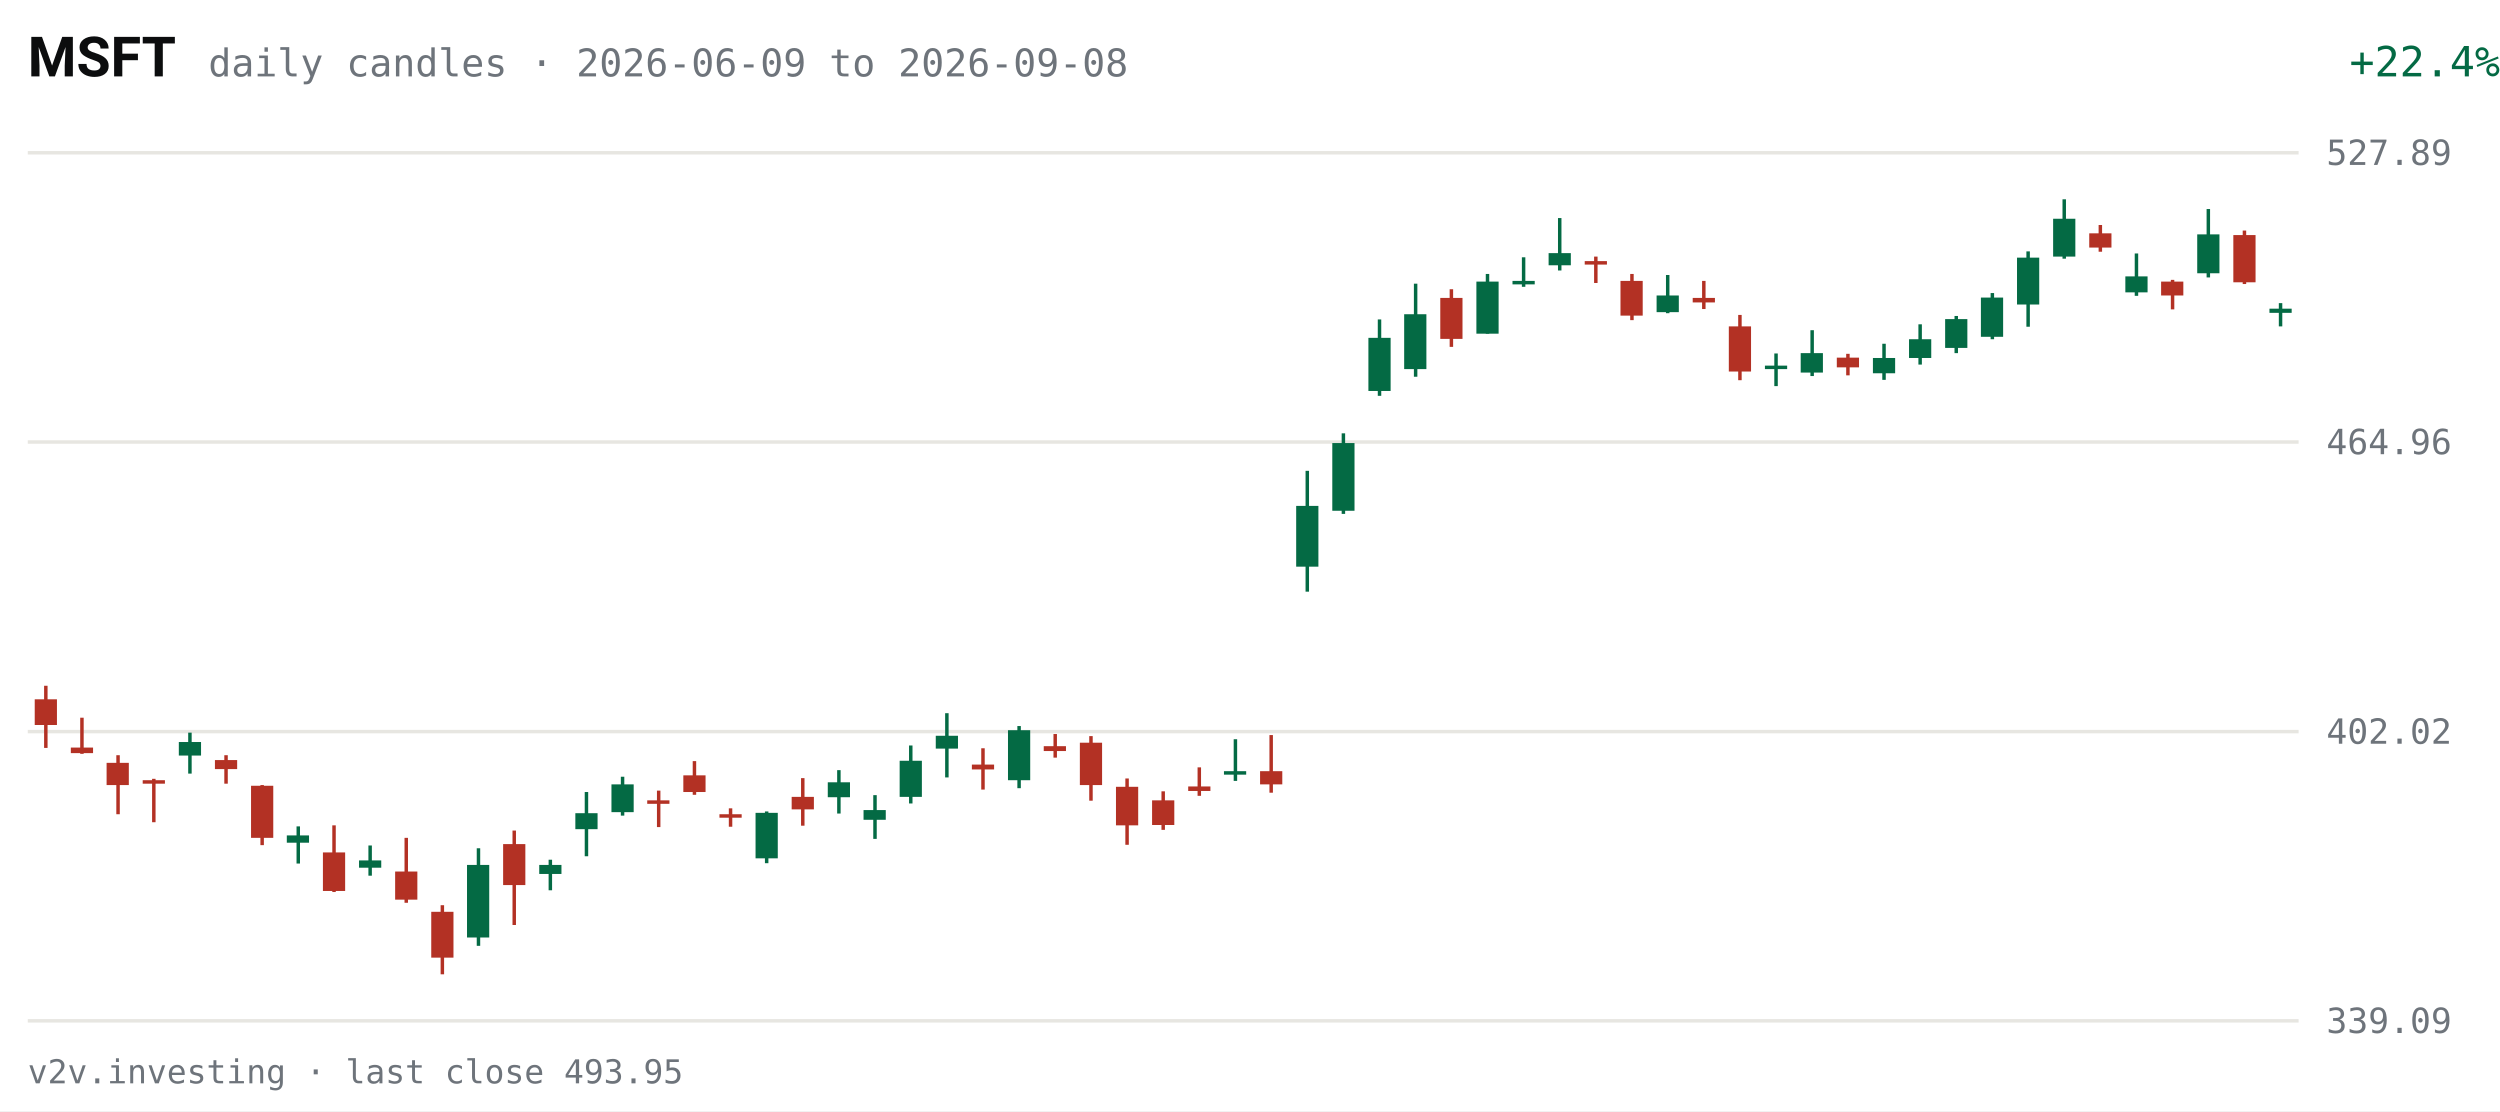
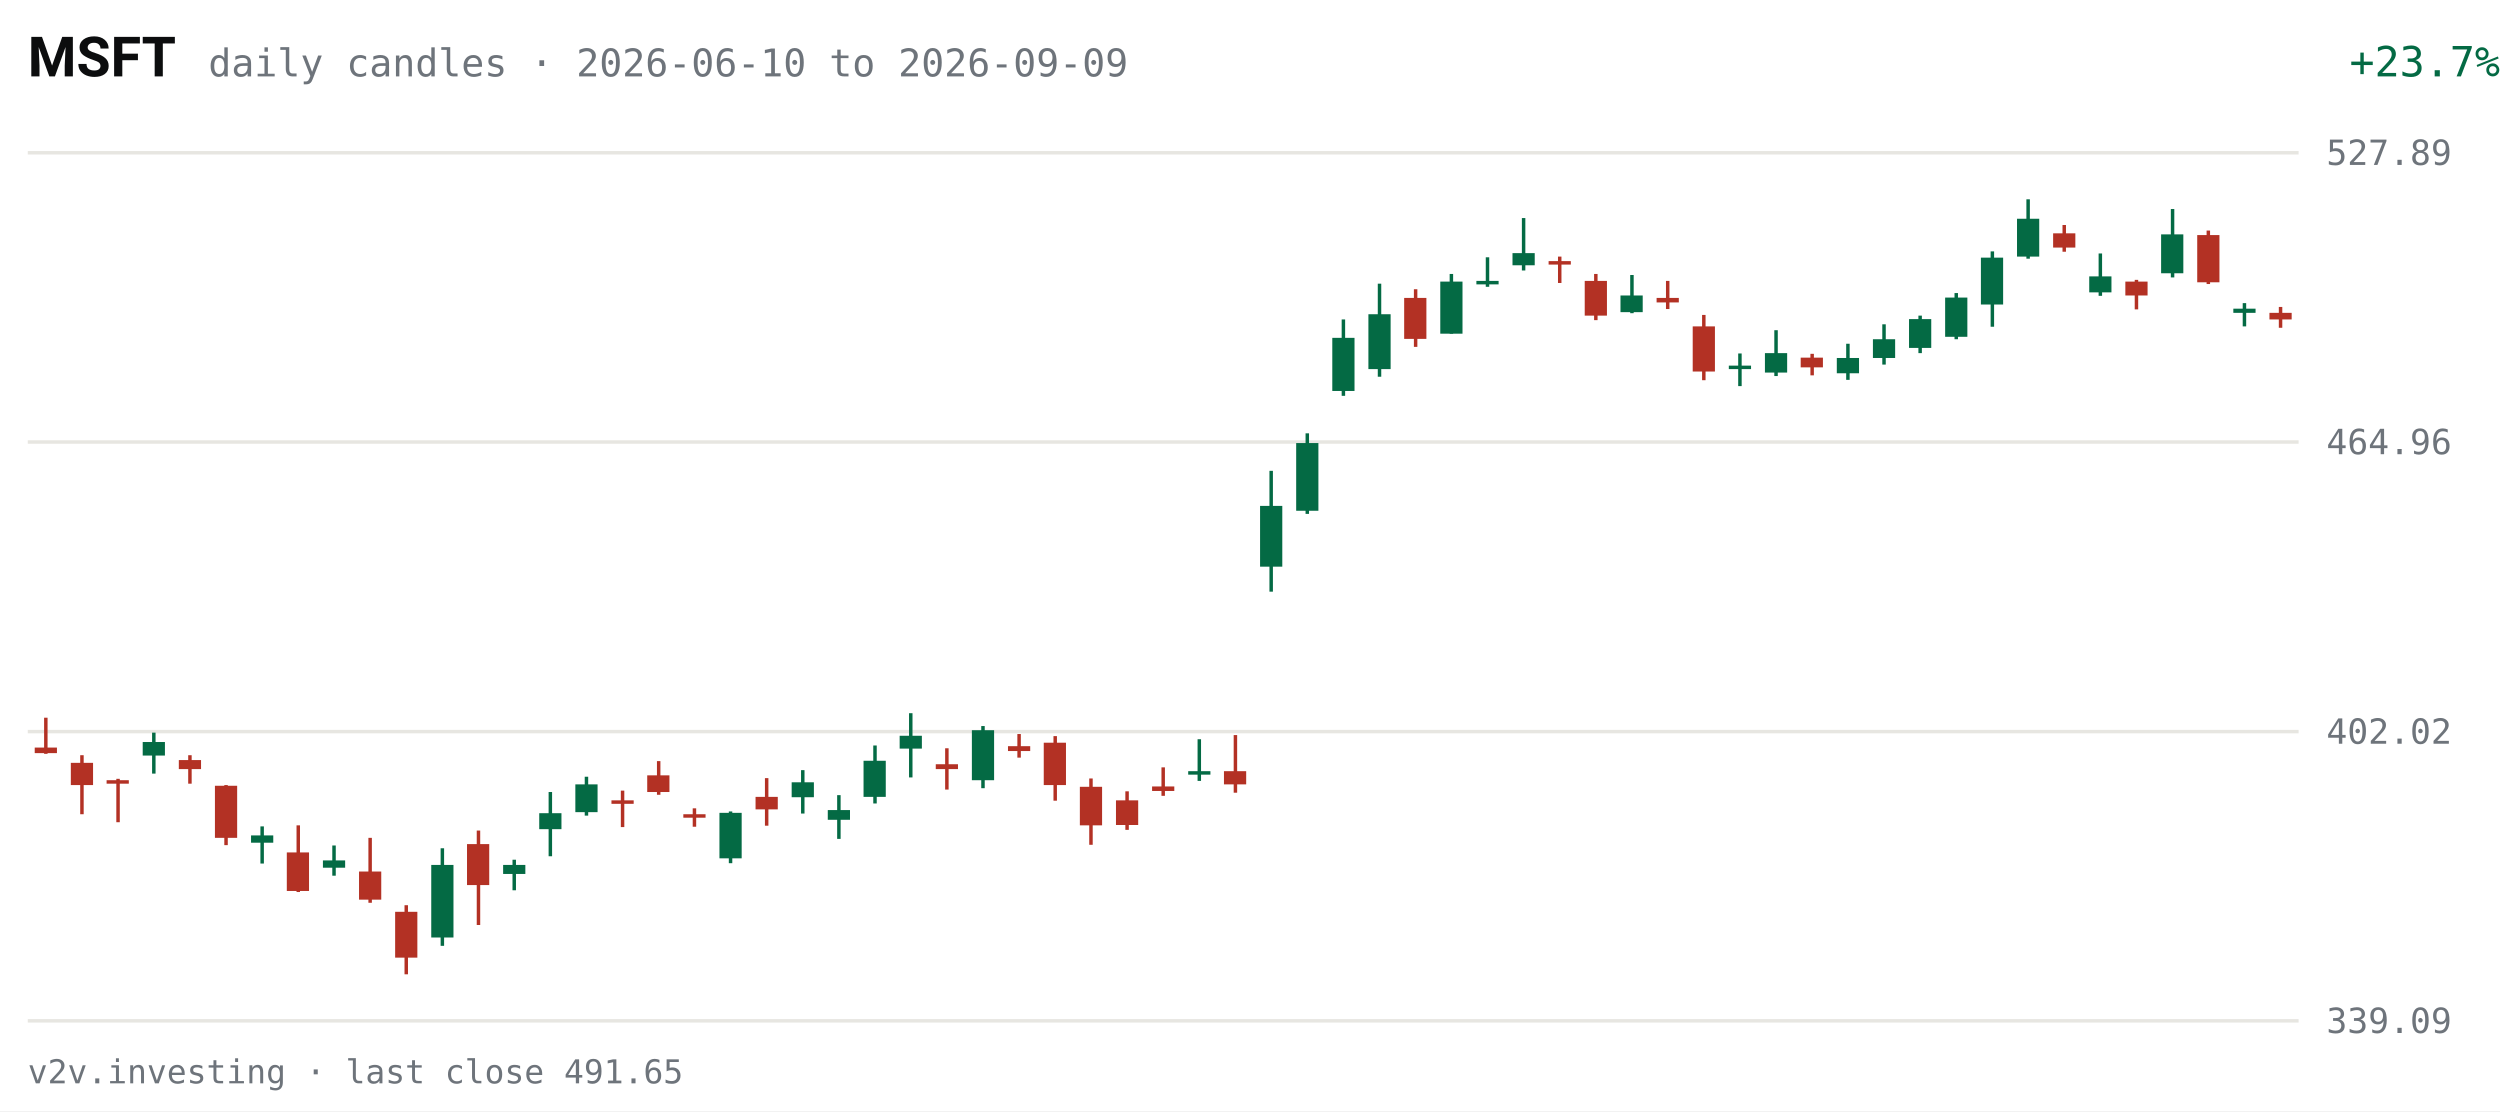
<svg xmlns="http://www.w3.org/2000/svg" viewBox="0 0 720 320" width="720" height="320" role="img" aria-label="MSFT daily candles, last 63 sessions">
  <rect width="720" height="320" fill="#FFFFFF" />
  <text x="8" y="22" fill="#0C0D0E" font-size="16" font-weight="600" font-family="system-ui,-apple-system,Segoe UI,Roboto,sans-serif">MSFT</text>
-   <text x="60" y="22" fill="#6E747B" font-size="11" font-family="ui-monospace,SFMono-Regular,Menlo,Consolas,monospace">daily candles · 2026-06-09 to 2026-09-08</text>
-   <text x="670" y="22" fill="#046A44" font-size="12" text-anchor="end" font-family="ui-monospace,SFMono-Regular,Menlo,Consolas,monospace" transform="translate(50,0)">+22.4%</text>
+   <text x="60" y="22" fill="#6E747B" font-size="11" font-family="ui-monospace,SFMono-Regular,Menlo,Consolas,monospace">daily candles · 2026-06-10 to 2026-09-09</text>
+   <text x="670" y="22" fill="#046A44" font-size="12" text-anchor="end" font-family="ui-monospace,SFMono-Regular,Menlo,Consolas,monospace" transform="translate(50,0)">+23.7%</text>
  <g font-family="ui-monospace,SFMono-Regular,Menlo,Consolas,monospace">
    <line x1="8" y1="294.0" x2="662" y2="294.0" stroke="#E7E6E1" stroke-width="1" />
    <text x="670" y="297.5" fill="#6E747B" font-size="10">339.09</text>
    <line x1="8" y1="210.7" x2="662" y2="210.7" stroke="#E7E6E1" stroke-width="1" />
    <text x="670" y="214.2" fill="#6E747B" font-size="10">402.02</text>
    <line x1="8" y1="127.3" x2="662" y2="127.3" stroke="#E7E6E1" stroke-width="1" />
    <text x="670" y="130.8" fill="#6E747B" font-size="10">464.96</text>
    <line x1="8" y1="44.0" x2="662" y2="44.0" stroke="#E7E6E1" stroke-width="1" />
    <text x="670" y="47.5" fill="#6E747B" font-size="10">527.89</text>
-     <line x1="13.2" y1="197.5" x2="13.2" y2="215.4" stroke="#B33124" stroke-width="1" />
-     <rect x="10.0" y="201.4" width="6.4" height="7.4" fill="#B33124" />
-     <line x1="23.6" y1="206.7" x2="23.6" y2="217.1" stroke="#B33124" stroke-width="1" />
-     <rect x="20.4" y="215.3" width="6.4" height="1.6" fill="#B33124" />
-     <line x1="34.0" y1="217.5" x2="34.0" y2="234.5" stroke="#B33124" stroke-width="1" />
-     <rect x="30.7" y="219.7" width="6.4" height="6.4" fill="#B33124" />
-     <line x1="44.3" y1="224.3" x2="44.3" y2="236.8" stroke="#B33124" stroke-width="1" />
-     <rect x="41.1" y="224.7" width="6.4" height="1.0" fill="#B33124" />
-     <line x1="54.7" y1="211.0" x2="54.7" y2="222.8" stroke="#046A44" stroke-width="1" />
-     <rect x="51.5" y="213.7" width="6.4" height="3.9" fill="#046A44" />
-     <line x1="65.1" y1="217.5" x2="65.1" y2="225.7" stroke="#B33124" stroke-width="1" />
-     <rect x="61.9" y="218.9" width="6.4" height="2.6" fill="#B33124" />
-     <line x1="75.5" y1="226.1" x2="75.5" y2="243.4" stroke="#B33124" stroke-width="1" />
-     <rect x="72.3" y="226.3" width="6.4" height="15.0" fill="#B33124" />
-     <line x1="85.9" y1="238.0" x2="85.9" y2="248.7" stroke="#046A44" stroke-width="1" />
-     <rect x="82.6" y="240.6" width="6.4" height="2.1" fill="#046A44" />
-     <line x1="96.2" y1="237.7" x2="96.2" y2="256.9" stroke="#B33124" stroke-width="1" />
-     <rect x="93.0" y="245.5" width="6.4" height="11.1" fill="#B33124" />
-     <line x1="106.6" y1="243.5" x2="106.6" y2="252.2" stroke="#046A44" stroke-width="1" />
-     <rect x="103.4" y="247.8" width="6.4" height="2.1" fill="#046A44" />
-     <line x1="117.0" y1="241.3" x2="117.0" y2="260.0" stroke="#B33124" stroke-width="1" />
-     <rect x="113.8" y="251.0" width="6.4" height="8.1" fill="#B33124" />
-     <line x1="127.4" y1="260.7" x2="127.4" y2="280.6" stroke="#B33124" stroke-width="1" />
-     <rect x="124.2" y="262.6" width="6.4" height="13.2" fill="#B33124" />
-     <line x1="137.8" y1="244.3" x2="137.8" y2="272.4" stroke="#046A44" stroke-width="1" />
-     <rect x="134.5" y="249.1" width="6.4" height="20.9" fill="#046A44" />
-     <line x1="148.1" y1="239.2" x2="148.1" y2="266.4" stroke="#B33124" stroke-width="1" />
-     <rect x="144.9" y="243.1" width="6.4" height="11.8" fill="#B33124" />
-     <line x1="158.5" y1="247.6" x2="158.5" y2="256.4" stroke="#046A44" stroke-width="1" />
-     <rect x="155.3" y="249.1" width="6.4" height="2.6" fill="#046A44" />
-     <line x1="168.9" y1="228.1" x2="168.9" y2="246.6" stroke="#046A44" stroke-width="1" />
-     <rect x="165.7" y="234.2" width="6.4" height="4.6" fill="#046A44" />
-     <line x1="179.3" y1="223.7" x2="179.3" y2="234.9" stroke="#046A44" stroke-width="1" />
-     <rect x="176.1" y="225.9" width="6.4" height="8.0" fill="#046A44" />
-     <line x1="189.7" y1="227.7" x2="189.7" y2="238.2" stroke="#B33124" stroke-width="1" />
-     <rect x="186.4" y="230.5" width="6.4" height="1.0" fill="#B33124" />
-     <line x1="200.0" y1="219.2" x2="200.0" y2="228.9" stroke="#B33124" stroke-width="1" />
-     <rect x="196.8" y="223.3" width="6.4" height="4.8" fill="#B33124" />
-     <line x1="210.4" y1="232.8" x2="210.4" y2="238.1" stroke="#B33124" stroke-width="1" />
-     <rect x="207.2" y="234.5" width="6.4" height="1.0" fill="#B33124" />
-     <line x1="220.8" y1="233.7" x2="220.8" y2="248.6" stroke="#046A44" stroke-width="1" />
-     <rect x="217.6" y="234.1" width="6.4" height="13.1" fill="#046A44" />
-     <line x1="231.2" y1="224.1" x2="231.2" y2="237.8" stroke="#B33124" stroke-width="1" />
-     <rect x="228.0" y="229.5" width="6.4" height="3.6" fill="#B33124" />
-     <line x1="241.6" y1="221.8" x2="241.6" y2="234.3" stroke="#046A44" stroke-width="1" />
-     <rect x="238.4" y="225.3" width="6.4" height="4.3" fill="#046A44" />
-     <line x1="252.0" y1="229.0" x2="252.0" y2="241.6" stroke="#046A44" stroke-width="1" />
-     <rect x="248.7" y="233.3" width="6.4" height="2.8" fill="#046A44" />
-     <line x1="262.3" y1="214.7" x2="262.3" y2="231.4" stroke="#046A44" stroke-width="1" />
-     <rect x="259.1" y="219.1" width="6.4" height="10.4" fill="#046A44" />
-     <line x1="272.7" y1="205.4" x2="272.7" y2="223.9" stroke="#046A44" stroke-width="1" />
-     <rect x="269.5" y="211.9" width="6.4" height="3.7" fill="#046A44" />
-     <line x1="283.1" y1="215.5" x2="283.1" y2="227.4" stroke="#B33124" stroke-width="1" />
-     <rect x="279.9" y="220.2" width="6.4" height="1.4" fill="#B33124" />
-     <line x1="293.5" y1="209.1" x2="293.5" y2="227.0" stroke="#046A44" stroke-width="1" />
-     <rect x="290.3" y="210.3" width="6.4" height="14.4" fill="#046A44" />
-     <line x1="303.9" y1="211.4" x2="303.9" y2="218.2" stroke="#B33124" stroke-width="1" />
-     <rect x="300.6" y="214.9" width="6.4" height="1.4" fill="#B33124" />
-     <line x1="314.2" y1="212.0" x2="314.2" y2="230.6" stroke="#B33124" stroke-width="1" />
-     <rect x="311.0" y="213.9" width="6.4" height="12.2" fill="#B33124" />
-     <line x1="324.6" y1="224.2" x2="324.6" y2="243.3" stroke="#B33124" stroke-width="1" />
-     <rect x="321.4" y="226.6" width="6.4" height="11.1" fill="#B33124" />
-     <line x1="335.0" y1="227.9" x2="335.0" y2="239.0" stroke="#B33124" stroke-width="1" />
-     <rect x="331.8" y="230.5" width="6.4" height="7.1" fill="#B33124" />
-     <line x1="345.4" y1="221.0" x2="345.4" y2="229.2" stroke="#B33124" stroke-width="1" />
-     <rect x="342.2" y="226.5" width="6.4" height="1.3" fill="#B33124" />
-     <line x1="355.8" y1="212.9" x2="355.8" y2="224.9" stroke="#046A44" stroke-width="1" />
-     <rect x="352.5" y="222.1" width="6.4" height="1.0" fill="#046A44" />
-     <line x1="366.1" y1="211.7" x2="366.1" y2="228.3" stroke="#B33124" stroke-width="1" />
-     <rect x="362.9" y="222.1" width="6.4" height="3.8" fill="#B33124" />
-     <line x1="376.5" y1="135.6" x2="376.5" y2="170.4" stroke="#046A44" stroke-width="1" />
-     <rect x="373.3" y="145.7" width="6.4" height="17.5" fill="#046A44" />
-     <line x1="386.9" y1="124.8" x2="386.9" y2="148.0" stroke="#046A44" stroke-width="1" />
-     <rect x="383.7" y="127.6" width="6.4" height="19.5" fill="#046A44" />
-     <line x1="397.3" y1="92.0" x2="397.3" y2="114.0" stroke="#046A44" stroke-width="1" />
-     <rect x="394.1" y="97.3" width="6.4" height="15.3" fill="#046A44" />
-     <line x1="407.7" y1="81.7" x2="407.7" y2="108.5" stroke="#046A44" stroke-width="1" />
-     <rect x="404.4" y="90.5" width="6.4" height="15.8" fill="#046A44" />
-     <line x1="418.0" y1="83.3" x2="418.0" y2="99.9" stroke="#B33124" stroke-width="1" />
-     <rect x="414.8" y="85.8" width="6.4" height="11.8" fill="#B33124" />
-     <line x1="428.4" y1="78.9" x2="428.4" y2="96.1" stroke="#046A44" stroke-width="1" />
-     <rect x="425.2" y="81.1" width="6.4" height="15.0" fill="#046A44" />
-     <line x1="438.8" y1="74.1" x2="438.8" y2="82.6" stroke="#046A44" stroke-width="1" />
-     <rect x="435.6" y="80.9" width="6.4" height="1.0" fill="#046A44" />
-     <line x1="449.2" y1="62.8" x2="449.2" y2="77.9" stroke="#046A44" stroke-width="1" />
-     <rect x="446.0" y="72.9" width="6.4" height="3.5" fill="#046A44" />
-     <line x1="459.6" y1="73.9" x2="459.6" y2="81.5" stroke="#B33124" stroke-width="1" />
-     <rect x="456.4" y="75.2" width="6.4" height="1.0" fill="#B33124" />
-     <line x1="470.0" y1="78.9" x2="470.0" y2="92.2" stroke="#B33124" stroke-width="1" />
-     <rect x="466.7" y="80.9" width="6.4" height="10.0" fill="#B33124" />
-     <line x1="480.3" y1="79.2" x2="480.3" y2="90.2" stroke="#046A44" stroke-width="1" />
-     <rect x="477.1" y="85.1" width="6.4" height="4.8" fill="#046A44" />
-     <line x1="490.7" y1="80.9" x2="490.7" y2="89.0" stroke="#B33124" stroke-width="1" />
-     <rect x="487.5" y="85.8" width="6.4" height="1.3" fill="#B33124" />
-     <line x1="501.1" y1="90.7" x2="501.1" y2="109.5" stroke="#B33124" stroke-width="1" />
-     <rect x="497.9" y="94.0" width="6.4" height="13.0" fill="#B33124" />
-     <line x1="511.5" y1="101.8" x2="511.5" y2="111.2" stroke="#046A44" stroke-width="1" />
-     <rect x="508.3" y="105.3" width="6.4" height="1.0" fill="#046A44" />
-     <line x1="521.9" y1="95.1" x2="521.9" y2="108.3" stroke="#046A44" stroke-width="1" />
-     <rect x="518.6" y="101.7" width="6.4" height="5.6" fill="#046A44" />
-     <line x1="532.2" y1="101.9" x2="532.2" y2="108.1" stroke="#B33124" stroke-width="1" />
-     <rect x="529.0" y="103.0" width="6.4" height="2.8" fill="#B33124" />
-     <line x1="542.6" y1="99.0" x2="542.6" y2="109.4" stroke="#046A44" stroke-width="1" />
-     <rect x="539.4" y="103.1" width="6.4" height="4.4" fill="#046A44" />
-     <line x1="553.0" y1="93.4" x2="553.0" y2="105.0" stroke="#046A44" stroke-width="1" />
-     <rect x="549.8" y="97.7" width="6.4" height="5.4" fill="#046A44" />
-     <line x1="563.4" y1="91.0" x2="563.4" y2="101.7" stroke="#046A44" stroke-width="1" />
-     <rect x="560.2" y="91.9" width="6.4" height="8.3" fill="#046A44" />
-     <line x1="573.8" y1="84.4" x2="573.8" y2="97.7" stroke="#046A44" stroke-width="1" />
-     <rect x="570.5" y="85.7" width="6.4" height="11.3" fill="#046A44" />
-     <line x1="584.1" y1="72.4" x2="584.1" y2="94.1" stroke="#046A44" stroke-width="1" />
-     <rect x="580.9" y="74.2" width="6.4" height="13.5" fill="#046A44" />
-     <line x1="594.5" y1="57.4" x2="594.5" y2="74.5" stroke="#046A44" stroke-width="1" />
-     <rect x="591.3" y="63.0" width="6.4" height="10.9" fill="#046A44" />
-     <line x1="604.9" y1="64.8" x2="604.9" y2="72.5" stroke="#B33124" stroke-width="1" />
-     <rect x="601.7" y="67.2" width="6.4" height="4.1" fill="#B33124" />
-     <line x1="615.3" y1="73.0" x2="615.3" y2="85.2" stroke="#046A44" stroke-width="1" />
-     <rect x="612.1" y="79.6" width="6.4" height="4.6" fill="#046A44" />
-     <line x1="625.7" y1="80.6" x2="625.7" y2="89.1" stroke="#B33124" stroke-width="1" />
-     <rect x="622.4" y="81.1" width="6.4" height="4.0" fill="#B33124" />
-     <line x1="636.0" y1="60.2" x2="636.0" y2="79.9" stroke="#046A44" stroke-width="1" />
-     <rect x="632.8" y="67.5" width="6.4" height="11.2" fill="#046A44" />
-     <line x1="646.4" y1="66.4" x2="646.4" y2="81.8" stroke="#B33124" stroke-width="1" />
-     <rect x="643.2" y="67.7" width="6.4" height="13.6" fill="#B33124" />
-     <line x1="656.8" y1="87.3" x2="656.8" y2="94.0" stroke="#046A44" stroke-width="1" />
-     <rect x="653.6" y="88.9" width="6.4" height="1.2" fill="#046A44" />
+     <line x1="13.2" y1="206.7" x2="13.2" y2="217.1" stroke="#B33124" stroke-width="1" />
+     <rect x="10.0" y="215.3" width="6.4" height="1.6" fill="#B33124" />
+     <line x1="23.6" y1="217.5" x2="23.6" y2="234.5" stroke="#B33124" stroke-width="1" />
+     <rect x="20.4" y="219.7" width="6.4" height="6.4" fill="#B33124" />
+     <line x1="34.0" y1="224.3" x2="34.0" y2="236.8" stroke="#B33124" stroke-width="1" />
+     <rect x="30.7" y="224.7" width="6.4" height="1.0" fill="#B33124" />
+     <line x1="44.3" y1="211.0" x2="44.3" y2="222.8" stroke="#046A44" stroke-width="1" />
+     <rect x="41.1" y="213.7" width="6.4" height="3.9" fill="#046A44" />
+     <line x1="54.7" y1="217.5" x2="54.7" y2="225.7" stroke="#B33124" stroke-width="1" />
+     <rect x="51.5" y="218.9" width="6.4" height="2.6" fill="#B33124" />
+     <line x1="65.1" y1="226.1" x2="65.1" y2="243.4" stroke="#B33124" stroke-width="1" />
+     <rect x="61.9" y="226.3" width="6.4" height="15.0" fill="#B33124" />
+     <line x1="75.5" y1="238.0" x2="75.5" y2="248.7" stroke="#046A44" stroke-width="1" />
+     <rect x="72.3" y="240.6" width="6.4" height="2.1" fill="#046A44" />
+     <line x1="85.9" y1="237.7" x2="85.9" y2="256.9" stroke="#B33124" stroke-width="1" />
+     <rect x="82.6" y="245.5" width="6.4" height="11.1" fill="#B33124" />
+     <line x1="96.2" y1="243.5" x2="96.2" y2="252.2" stroke="#046A44" stroke-width="1" />
+     <rect x="93.0" y="247.8" width="6.4" height="2.1" fill="#046A44" />
+     <line x1="106.6" y1="241.3" x2="106.6" y2="260.0" stroke="#B33124" stroke-width="1" />
+     <rect x="103.4" y="251.0" width="6.4" height="8.1" fill="#B33124" />
+     <line x1="117.0" y1="260.7" x2="117.0" y2="280.6" stroke="#B33124" stroke-width="1" />
+     <rect x="113.8" y="262.6" width="6.4" height="13.2" fill="#B33124" />
+     <line x1="127.4" y1="244.3" x2="127.4" y2="272.4" stroke="#046A44" stroke-width="1" />
+     <rect x="124.2" y="249.1" width="6.4" height="20.9" fill="#046A44" />
+     <line x1="137.8" y1="239.2" x2="137.8" y2="266.4" stroke="#B33124" stroke-width="1" />
+     <rect x="134.5" y="243.1" width="6.4" height="11.8" fill="#B33124" />
+     <line x1="148.1" y1="247.6" x2="148.1" y2="256.4" stroke="#046A44" stroke-width="1" />
+     <rect x="144.9" y="249.1" width="6.4" height="2.6" fill="#046A44" />
+     <line x1="158.5" y1="228.1" x2="158.5" y2="246.6" stroke="#046A44" stroke-width="1" />
+     <rect x="155.3" y="234.2" width="6.4" height="4.6" fill="#046A44" />
+     <line x1="168.9" y1="223.7" x2="168.9" y2="234.9" stroke="#046A44" stroke-width="1" />
+     <rect x="165.7" y="225.9" width="6.4" height="8.0" fill="#046A44" />
+     <line x1="179.3" y1="227.7" x2="179.3" y2="238.2" stroke="#B33124" stroke-width="1" />
+     <rect x="176.1" y="230.5" width="6.4" height="1.0" fill="#B33124" />
+     <line x1="189.7" y1="219.2" x2="189.7" y2="228.9" stroke="#B33124" stroke-width="1" />
+     <rect x="186.4" y="223.3" width="6.4" height="4.8" fill="#B33124" />
+     <line x1="200.0" y1="232.8" x2="200.0" y2="238.1" stroke="#B33124" stroke-width="1" />
+     <rect x="196.8" y="234.5" width="6.4" height="1.0" fill="#B33124" />
+     <line x1="210.4" y1="233.7" x2="210.4" y2="248.6" stroke="#046A44" stroke-width="1" />
+     <rect x="207.2" y="234.1" width="6.4" height="13.1" fill="#046A44" />
+     <line x1="220.8" y1="224.1" x2="220.8" y2="237.8" stroke="#B33124" stroke-width="1" />
+     <rect x="217.6" y="229.5" width="6.4" height="3.6" fill="#B33124" />
+     <line x1="231.2" y1="221.8" x2="231.2" y2="234.3" stroke="#046A44" stroke-width="1" />
+     <rect x="228.0" y="225.3" width="6.4" height="4.3" fill="#046A44" />
+     <line x1="241.6" y1="229.0" x2="241.6" y2="241.6" stroke="#046A44" stroke-width="1" />
+     <rect x="238.4" y="233.3" width="6.4" height="2.8" fill="#046A44" />
+     <line x1="252.0" y1="214.7" x2="252.0" y2="231.4" stroke="#046A44" stroke-width="1" />
+     <rect x="248.7" y="219.1" width="6.4" height="10.4" fill="#046A44" />
+     <line x1="262.3" y1="205.4" x2="262.3" y2="223.9" stroke="#046A44" stroke-width="1" />
+     <rect x="259.1" y="211.9" width="6.4" height="3.7" fill="#046A44" />
+     <line x1="272.7" y1="215.5" x2="272.7" y2="227.4" stroke="#B33124" stroke-width="1" />
+     <rect x="269.5" y="220.1" width="6.4" height="1.4" fill="#B33124" />
+     <line x1="283.1" y1="209.1" x2="283.1" y2="227.0" stroke="#046A44" stroke-width="1" />
+     <rect x="279.9" y="210.3" width="6.4" height="14.4" fill="#046A44" />
+     <line x1="293.5" y1="211.4" x2="293.5" y2="218.2" stroke="#B33124" stroke-width="1" />
+     <rect x="290.3" y="214.9" width="6.4" height="1.4" fill="#B33124" />
+     <line x1="303.9" y1="212.0" x2="303.9" y2="230.6" stroke="#B33124" stroke-width="1" />
+     <rect x="300.6" y="213.9" width="6.4" height="12.2" fill="#B33124" />
+     <line x1="314.2" y1="224.2" x2="314.2" y2="243.3" stroke="#B33124" stroke-width="1" />
+     <rect x="311.0" y="226.6" width="6.4" height="11.1" fill="#B33124" />
+     <line x1="324.6" y1="227.9" x2="324.6" y2="239.0" stroke="#B33124" stroke-width="1" />
+     <rect x="321.4" y="230.5" width="6.4" height="7.1" fill="#B33124" />
+     <line x1="335.0" y1="221.0" x2="335.0" y2="229.2" stroke="#B33124" stroke-width="1" />
+     <rect x="331.8" y="226.5" width="6.4" height="1.3" fill="#B33124" />
+     <line x1="345.4" y1="212.9" x2="345.4" y2="224.9" stroke="#046A44" stroke-width="1" />
+     <rect x="342.2" y="222.1" width="6.4" height="1.0" fill="#046A44" />
+     <line x1="355.8" y1="211.7" x2="355.8" y2="228.3" stroke="#B33124" stroke-width="1" />
+     <rect x="352.5" y="222.1" width="6.4" height="3.8" fill="#B33124" />
+     <line x1="366.1" y1="135.6" x2="366.1" y2="170.4" stroke="#046A44" stroke-width="1" />
+     <rect x="362.9" y="145.7" width="6.4" height="17.5" fill="#046A44" />
+     <line x1="376.5" y1="124.8" x2="376.5" y2="148.0" stroke="#046A44" stroke-width="1" />
+     <rect x="373.3" y="127.6" width="6.4" height="19.5" fill="#046A44" />
+     <line x1="386.9" y1="92.0" x2="386.9" y2="114.0" stroke="#046A44" stroke-width="1" />
+     <rect x="383.7" y="97.3" width="6.4" height="15.3" fill="#046A44" />
+     <line x1="397.3" y1="81.7" x2="397.3" y2="108.5" stroke="#046A44" stroke-width="1" />
+     <rect x="394.1" y="90.5" width="6.4" height="15.8" fill="#046A44" />
+     <line x1="407.7" y1="83.3" x2="407.7" y2="99.9" stroke="#B33124" stroke-width="1" />
+     <rect x="404.4" y="85.8" width="6.4" height="11.8" fill="#B33124" />
+     <line x1="418.0" y1="78.9" x2="418.0" y2="96.1" stroke="#046A44" stroke-width="1" />
+     <rect x="414.8" y="81.1" width="6.4" height="15.0" fill="#046A44" />
+     <line x1="428.4" y1="74.1" x2="428.4" y2="82.6" stroke="#046A44" stroke-width="1" />
+     <rect x="425.2" y="80.9" width="6.4" height="1.0" fill="#046A44" />
+     <line x1="438.8" y1="62.8" x2="438.8" y2="77.9" stroke="#046A44" stroke-width="1" />
+     <rect x="435.6" y="72.9" width="6.4" height="3.5" fill="#046A44" />
+     <line x1="449.2" y1="73.9" x2="449.2" y2="81.5" stroke="#B33124" stroke-width="1" />
+     <rect x="446.0" y="75.2" width="6.4" height="1.0" fill="#B33124" />
+     <line x1="459.6" y1="78.9" x2="459.6" y2="92.2" stroke="#B33124" stroke-width="1" />
+     <rect x="456.4" y="80.9" width="6.4" height="10.0" fill="#B33124" />
+     <line x1="470.0" y1="79.2" x2="470.0" y2="90.2" stroke="#046A44" stroke-width="1" />
+     <rect x="466.7" y="85.1" width="6.4" height="4.8" fill="#046A44" />
+     <line x1="480.3" y1="80.9" x2="480.3" y2="89.0" stroke="#B33124" stroke-width="1" />
+     <rect x="477.1" y="85.8" width="6.4" height="1.3" fill="#B33124" />
+     <line x1="490.7" y1="90.7" x2="490.7" y2="109.5" stroke="#B33124" stroke-width="1" />
+     <rect x="487.5" y="94.0" width="6.4" height="13.0" fill="#B33124" />
+     <line x1="501.1" y1="101.8" x2="501.1" y2="111.2" stroke="#046A44" stroke-width="1" />
+     <rect x="497.9" y="105.3" width="6.4" height="1.0" fill="#046A44" />
+     <line x1="511.5" y1="95.1" x2="511.5" y2="108.3" stroke="#046A44" stroke-width="1" />
+     <rect x="508.3" y="101.7" width="6.4" height="5.6" fill="#046A44" />
+     <line x1="521.9" y1="101.9" x2="521.9" y2="108.1" stroke="#B33124" stroke-width="1" />
+     <rect x="518.6" y="103.0" width="6.4" height="2.8" fill="#B33124" />
+     <line x1="532.2" y1="99.0" x2="532.2" y2="109.4" stroke="#046A44" stroke-width="1" />
+     <rect x="529.0" y="103.1" width="6.4" height="4.4" fill="#046A44" />
+     <line x1="542.6" y1="93.4" x2="542.6" y2="105.0" stroke="#046A44" stroke-width="1" />
+     <rect x="539.4" y="97.7" width="6.4" height="5.4" fill="#046A44" />
+     <line x1="553.0" y1="90.9" x2="553.0" y2="101.7" stroke="#046A44" stroke-width="1" />
+     <rect x="549.8" y="91.9" width="6.4" height="8.3" fill="#046A44" />
+     <line x1="563.4" y1="84.4" x2="563.4" y2="97.7" stroke="#046A44" stroke-width="1" />
+     <rect x="560.2" y="85.7" width="6.4" height="11.3" fill="#046A44" />
+     <line x1="573.8" y1="72.4" x2="573.8" y2="94.1" stroke="#046A44" stroke-width="1" />
+     <rect x="570.5" y="74.2" width="6.4" height="13.5" fill="#046A44" />
+     <line x1="584.1" y1="57.4" x2="584.1" y2="74.5" stroke="#046A44" stroke-width="1" />
+     <rect x="580.9" y="63.0" width="6.4" height="10.9" fill="#046A44" />
+     <line x1="594.5" y1="64.8" x2="594.5" y2="72.5" stroke="#B33124" stroke-width="1" />
+     <rect x="591.3" y="67.2" width="6.4" height="4.1" fill="#B33124" />
+     <line x1="604.9" y1="73.0" x2="604.9" y2="85.2" stroke="#046A44" stroke-width="1" />
+     <rect x="601.7" y="79.6" width="6.4" height="4.6" fill="#046A44" />
+     <line x1="615.3" y1="80.6" x2="615.3" y2="89.1" stroke="#B33124" stroke-width="1" />
+     <rect x="612.1" y="81.1" width="6.4" height="4.0" fill="#B33124" />
+     <line x1="625.7" y1="60.2" x2="625.7" y2="79.9" stroke="#046A44" stroke-width="1" />
+     <rect x="622.4" y="67.5" width="6.4" height="11.2" fill="#046A44" />
+     <line x1="636.0" y1="66.4" x2="636.0" y2="81.8" stroke="#B33124" stroke-width="1" />
+     <rect x="632.8" y="67.7" width="6.4" height="13.6" fill="#B33124" />
+     <line x1="646.4" y1="87.3" x2="646.4" y2="94.0" stroke="#046A44" stroke-width="1" />
+     <rect x="643.2" y="88.9" width="6.4" height="1.2" fill="#046A44" />
+     <line x1="656.8" y1="88.4" x2="656.8" y2="94.4" stroke="#B33124" stroke-width="1" />
+     <rect x="653.6" y="90.1" width="6.4" height="1.9" fill="#B33124" />
  </g>
-   <text x="8" y="312" fill="#6E747B" font-size="9.5" font-family="ui-monospace,SFMono-Regular,Menlo,Consolas,monospace">v2v.investing · last close 493.95</text>
+   <text x="8" y="312" fill="#6E747B" font-size="9.5" font-family="ui-monospace,SFMono-Regular,Menlo,Consolas,monospace">v2v.investing · last close 491.65</text>
</svg>
